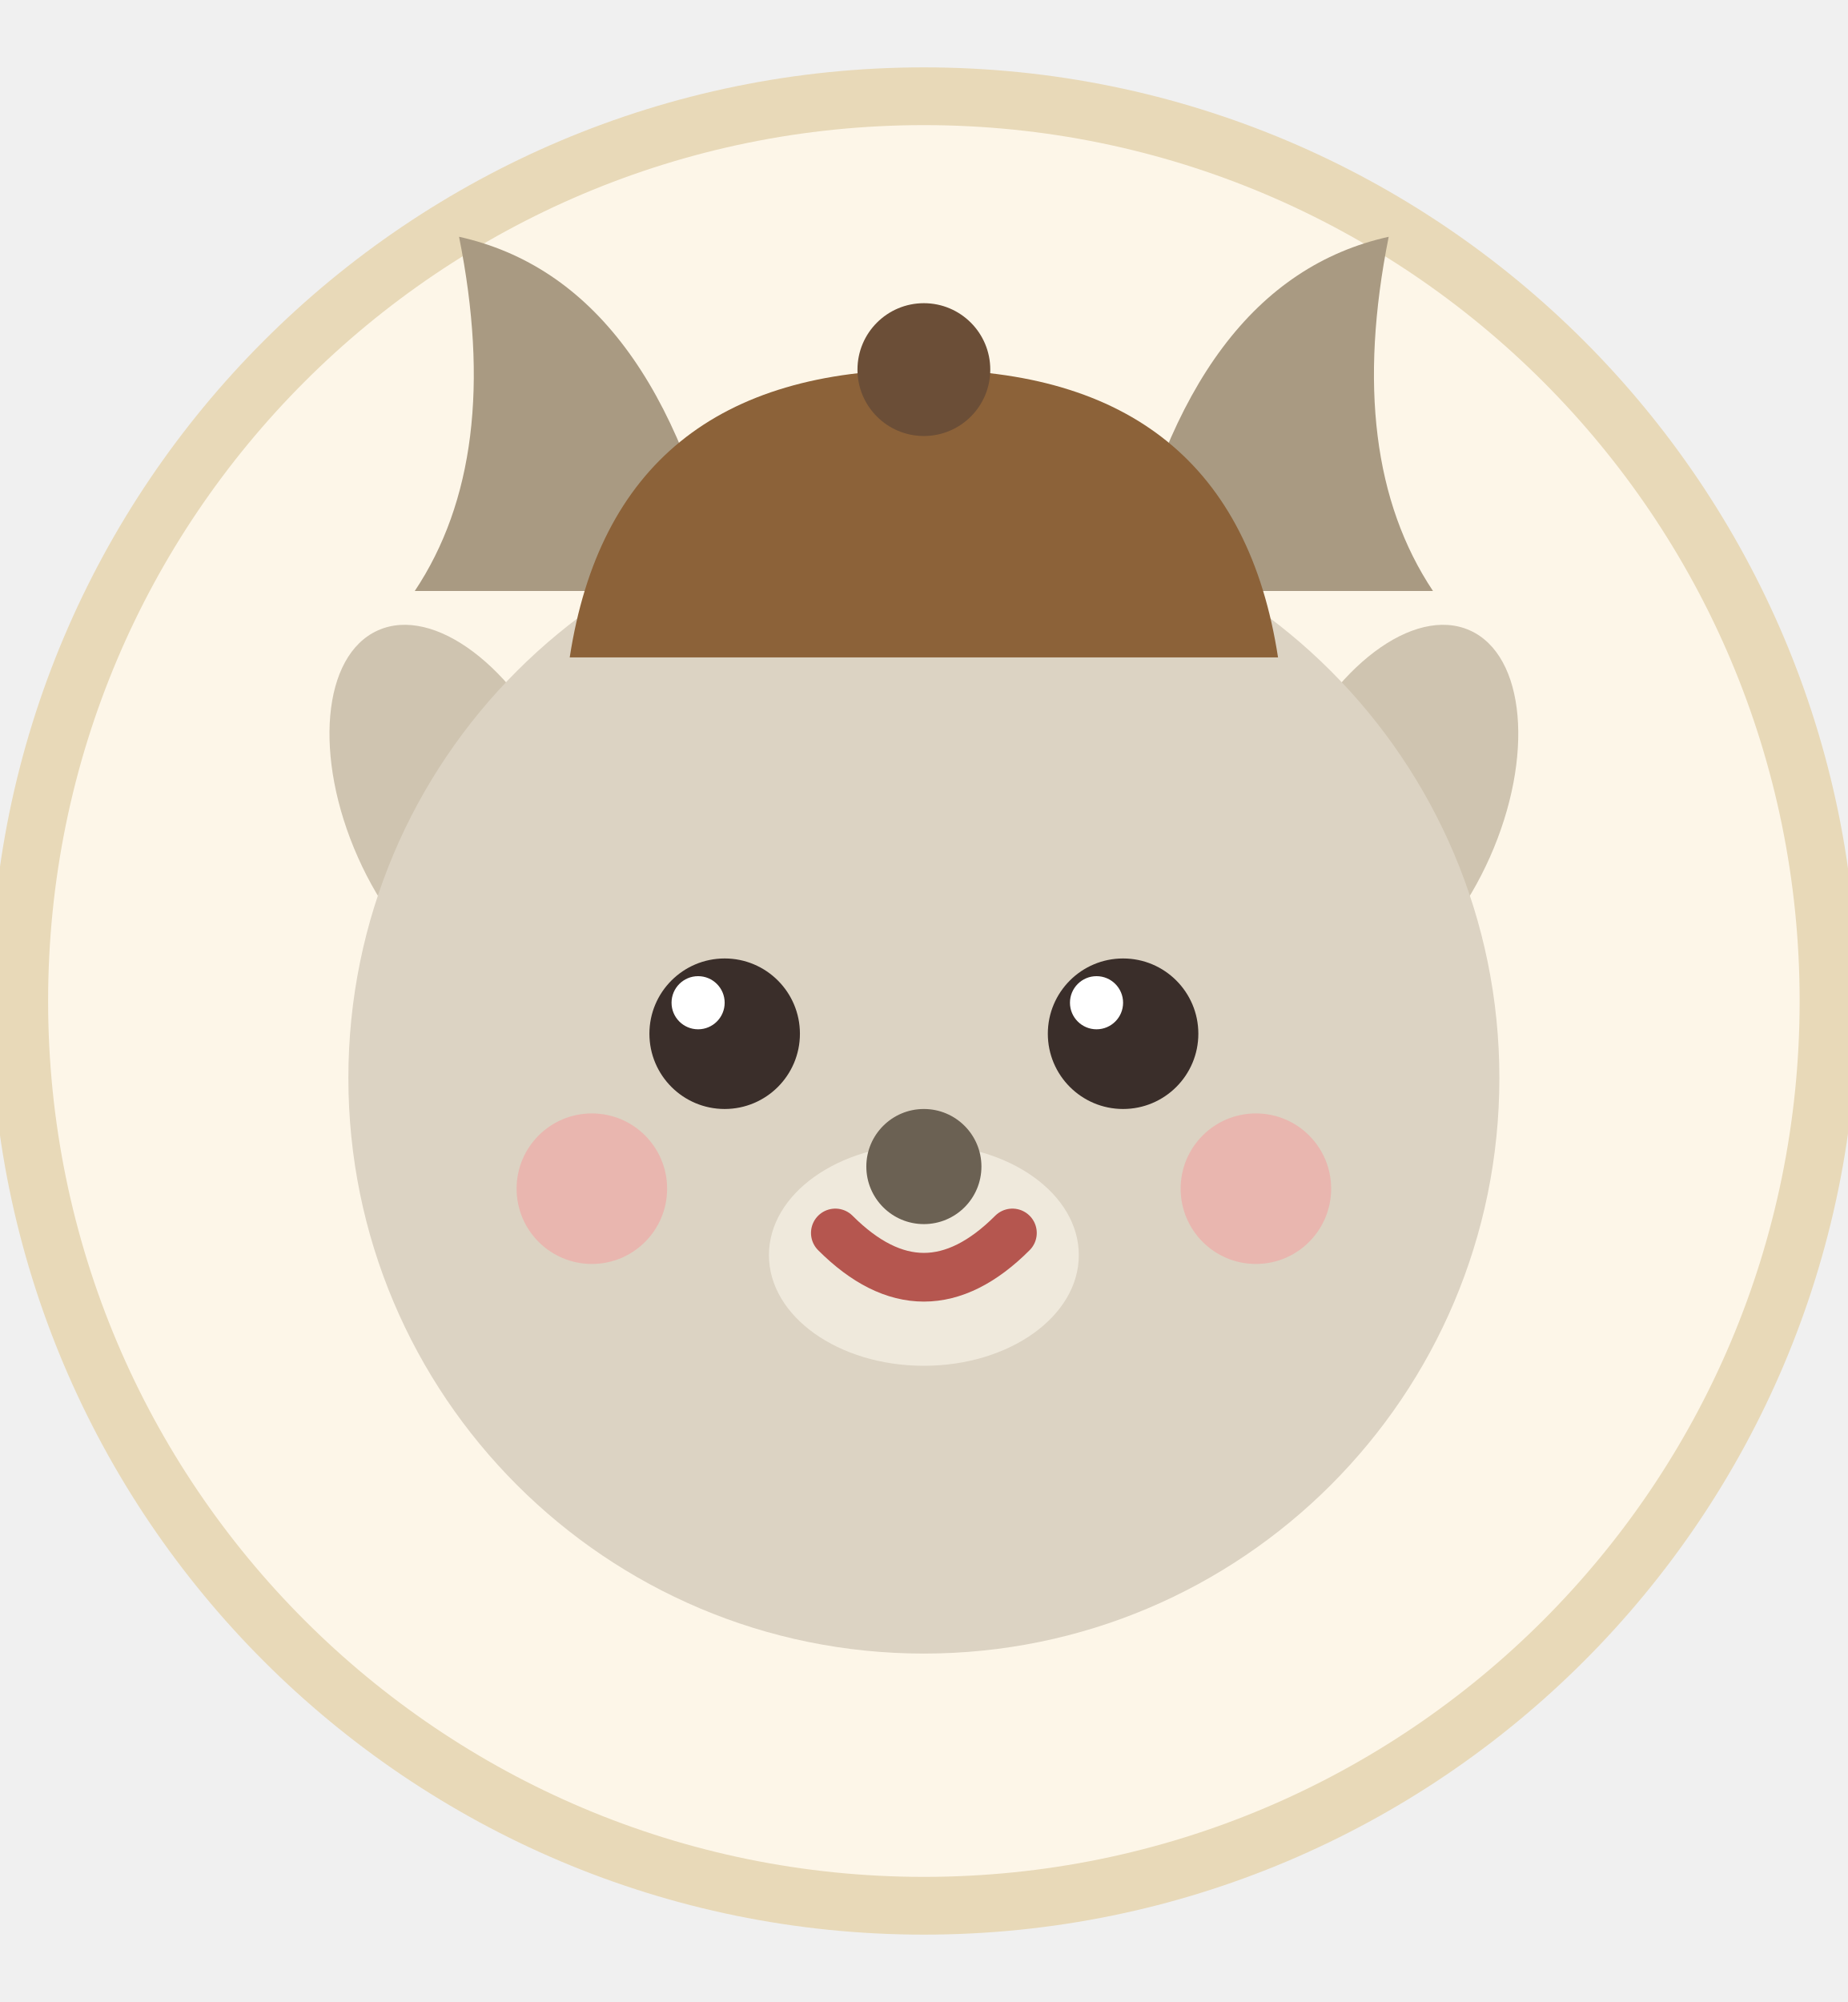
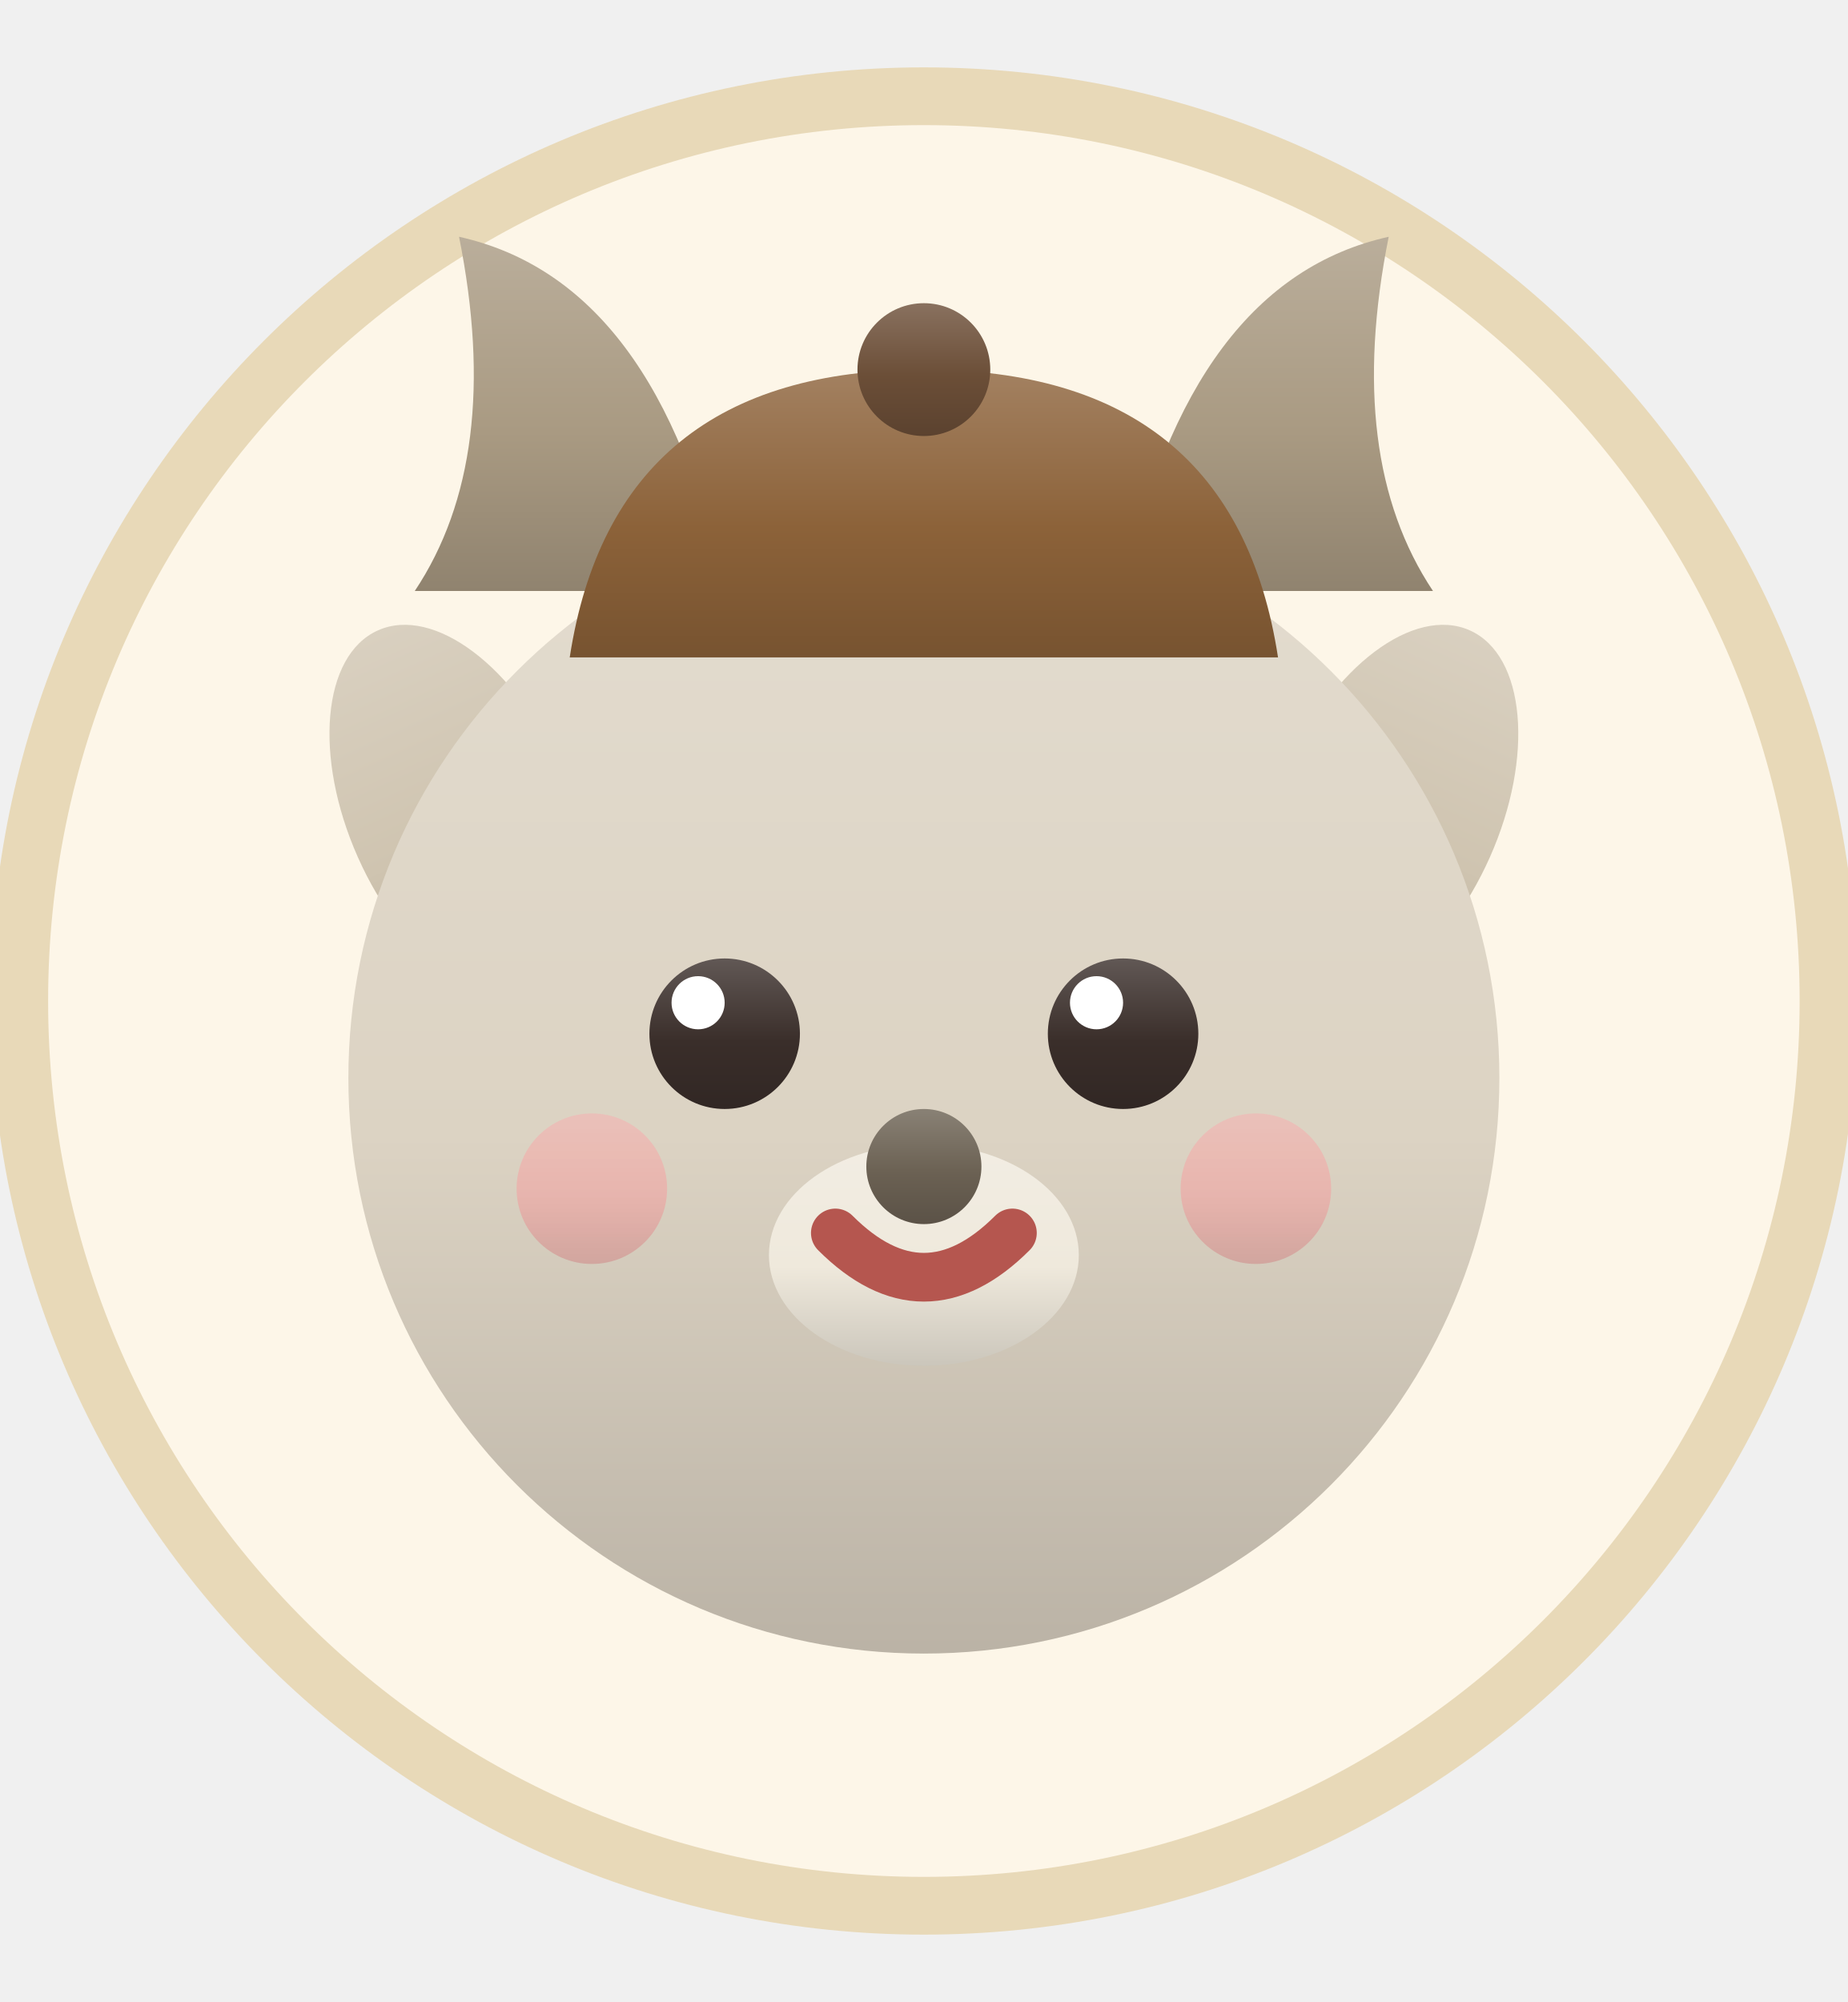
<svg xmlns="http://www.w3.org/2000/svg" viewBox="-48 -52 96 104">
+   <defs>
+     <linearGradient id="gCFC4B0" x1="0" y1="0" x2="0" y2="1">
+       <stop offset="0" stop-color="#d9d0c0" />
+       <stop offset="0.55" stop-color="#CFC4B0" />
+       <stop offset="1" stop-color="#b0a796" />
+     </linearGradient>
+     <linearGradient id="gDCD3C3" x1="0" y1="0" x2="0" y2="1">
+       <stop offset="0" stop-color="#e3dccf" />
+       <stop offset="0.55" stop-color="#DCD3C3" />
+       <stop offset="1" stop-color="#bbb3a6" />
+     </linearGradient>
+     <linearGradient id="gEFE9DC" x1="0" y1="0" x2="0" y2="1">
+       <stop offset="0" stop-color="#f2ede3" />
+       <stop offset="0.55" stop-color="#EFE9DC" />
+       <stop offset="1" stop-color="#cbc6bb" />
+     </linearGradient>
+     <linearGradient id="g6B6153" x1="0" y1="0" x2="0" y2="1">
+       <stop offset="0" stop-color="#898175" />
+       <stop offset="0.55" stop-color="#6B6153" />
+       <stop offset="1" stop-color="#5b5247" />
+     </linearGradient>
+     <linearGradient id="g3A2E2A" x1="0" y1="0" x2="0" y2="1">
+       <stop offset="0" stop-color="#615855" />
+       <stop offset="0.55" stop-color="#3A2E2A" />
+       <stop offset="1" stop-color="#312724" />
+     </linearGradient>
+     <linearGradient id="gF49E9E" x1="0" y1="0" x2="0" y2="1">
+       <stop offset="0" stop-color="#f6b1b1" />
+       <stop offset="0.55" stop-color="#F49E9E" />
+       <stop offset="1" stop-color="#cf8686" />
+     </linearGradient>
+     <linearGradient id="gA99A82" x1="0" y1="0" x2="0" y2="1">
+       <stop offset="0" stop-color="#baae9b" />
+       <stop offset="0.55" stop-color="#A99A82" />
+       <stop offset="1" stop-color="#90836f" />
+     </linearGradient>
+     <linearGradient id="g8C6239" x1="0" y1="0" x2="0" y2="1">
+       <stop offset="0" stop-color="#a38161" />
+       <stop offset="0.55" stop-color="#8C6239" />
+       <stop offset="1" stop-color="#775330" />
+     </linearGradient>
+     <linearGradient id="g6B4E37" x1="0" y1="0" x2="0" y2="1">
+       <stop offset="0" stop-color="#89715f" />
+       <stop offset="0.55" stop-color="#6B4E37" />
+       <stop offset="1" stop-color="#5b422f" />
+     </linearGradient>
+     <filter id="fwash" x="-8%" y="-8%" width="116%" height="116%">
+       <feGaussianBlur stdDeviation="5" />
+     </filter>
+   </defs>
  <circle cx="0" cy="0" r="47" fill="#FDF6E8" stroke="#E8D9B8" stroke-width="3" />
  <g transform="translate(0,4) scale(1.15,1.15)">
-     <ellipse cx="-21" cy="-12" rx="5" ry="9" fill="#CFC4B0" transform="rotate(-24 -21 -12)" />
-     <ellipse cx="21" cy="-12" rx="5" ry="9" fill="#CFC4B0" transform="rotate(24 21 -12)" />
-     <circle cx="0" cy="0" r="26" fill="#DCD3C3" />
-     <ellipse cx="0" cy="8" rx="7" ry="5" fill="#EFE9DC" />
-     <circle cx="0" cy="4" r="2.6" fill="#6B6153" />
-     <circle cx="-9" cy="-2" r="3.4" fill="#3A2E2A" />
-     <circle cx="9" cy="-2" r="3.4" fill="#3A2E2A" />
+     <ellipse cx="-21" cy="-12" rx="5" ry="9" fill="url(#gCFC4B0)" transform="rotate(-24 -21 -12)" />
+     <ellipse cx="21" cy="-12" rx="5" ry="9" fill="url(#gCFC4B0)" transform="rotate(24 21 -12)" />
+     <circle cx="0" cy="0" r="26" fill="url(#gDCD3C3)" />
+     <ellipse cx="0" cy="8" rx="7" ry="5" fill="url(#gEFE9DC)" />
+     <circle cx="0" cy="4" r="2.6" fill="url(#g6B6153)" />
+     <circle cx="-9" cy="-2" r="3.4" fill="url(#g3A2E2A)" />
+     <circle cx="9" cy="-2" r="3.4" fill="url(#g3A2E2A)" />
    <circle cx="-10.2" cy="-3.4" r="1.2" fill="#fff" />
    <circle cx="7.8" cy="-3.4" r="1.2" fill="#fff" />
-     <circle cx="-15" cy="5" r="3.4" fill="#F49E9E" opacity="0.55" />
-     <circle cx="15" cy="5" r="3.4" fill="#F49E9E" opacity="0.55" />
+     <circle cx="-15" cy="5" r="3.4" fill="url(#gF49E9E)" opacity="0.55" />
+     <circle cx="15" cy="5" r="3.4" fill="url(#gF49E9E)" opacity="0.55" />
    <path d="M-4,7 q4,4 8,0" stroke="#B5564F" stroke-width="2.2" stroke-linecap="round" fill="none" />
-     <path d="M-9,-22 q-3,-14 -12,-16 q2,10 -2,16 z" fill="#A99A82" />
-     <path d="M9,-22 q3,-14 12,-16 q-2,10 2,16 z" fill="#A99A82" />
-     <path d="M-16,-19 q2,-13 16,-13 q14,0 16,13 z" fill="#8C6239" />
-     <circle cx="0" cy="-32" r="3" fill="#6B4E37" />
+     <path d="M-9,-22 q-3,-14 -12,-16 q2,10 -2,16 z" fill="url(#gA99A82)" />
+     <path d="M9,-22 q3,-14 12,-16 q-2,10 2,16 z" fill="url(#gA99A82)" />
+     <path d="M-16,-19 q2,-13 16,-13 q14,0 16,13 z" fill="url(#g8C6239)" />
+     <circle cx="0" cy="-32" r="3" fill="url(#g6B4E37)" />
  </g>
</svg>
